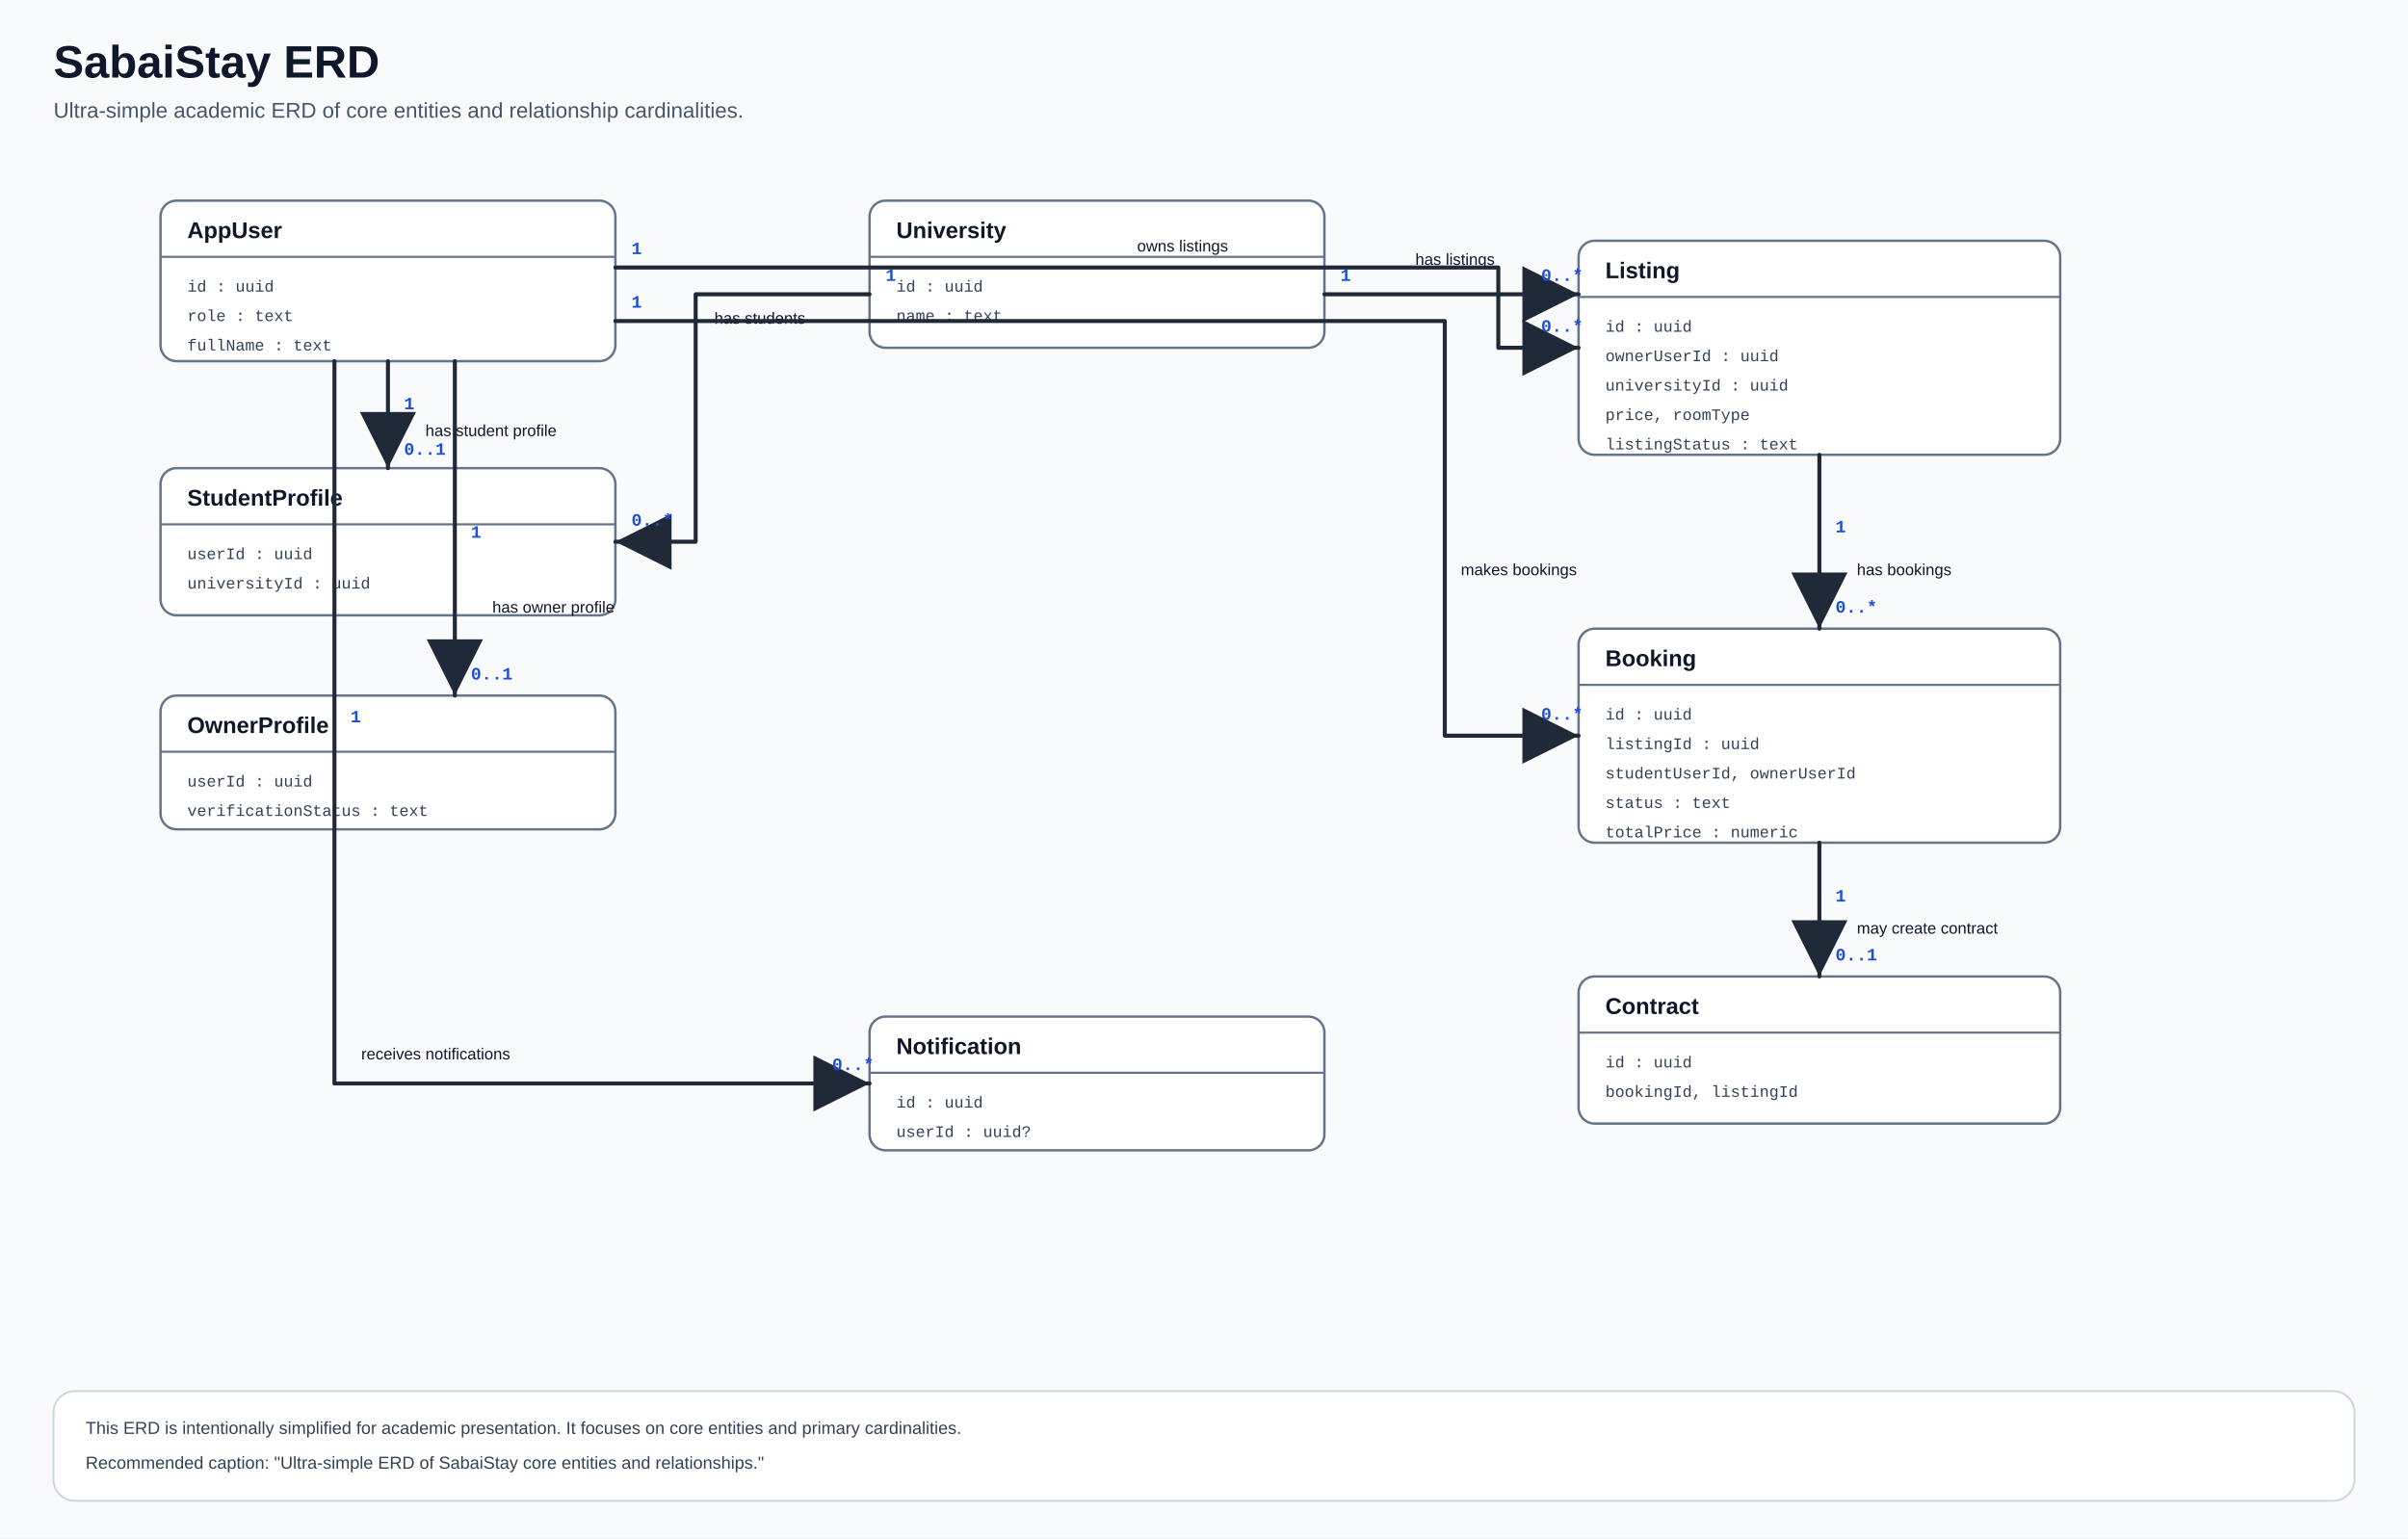
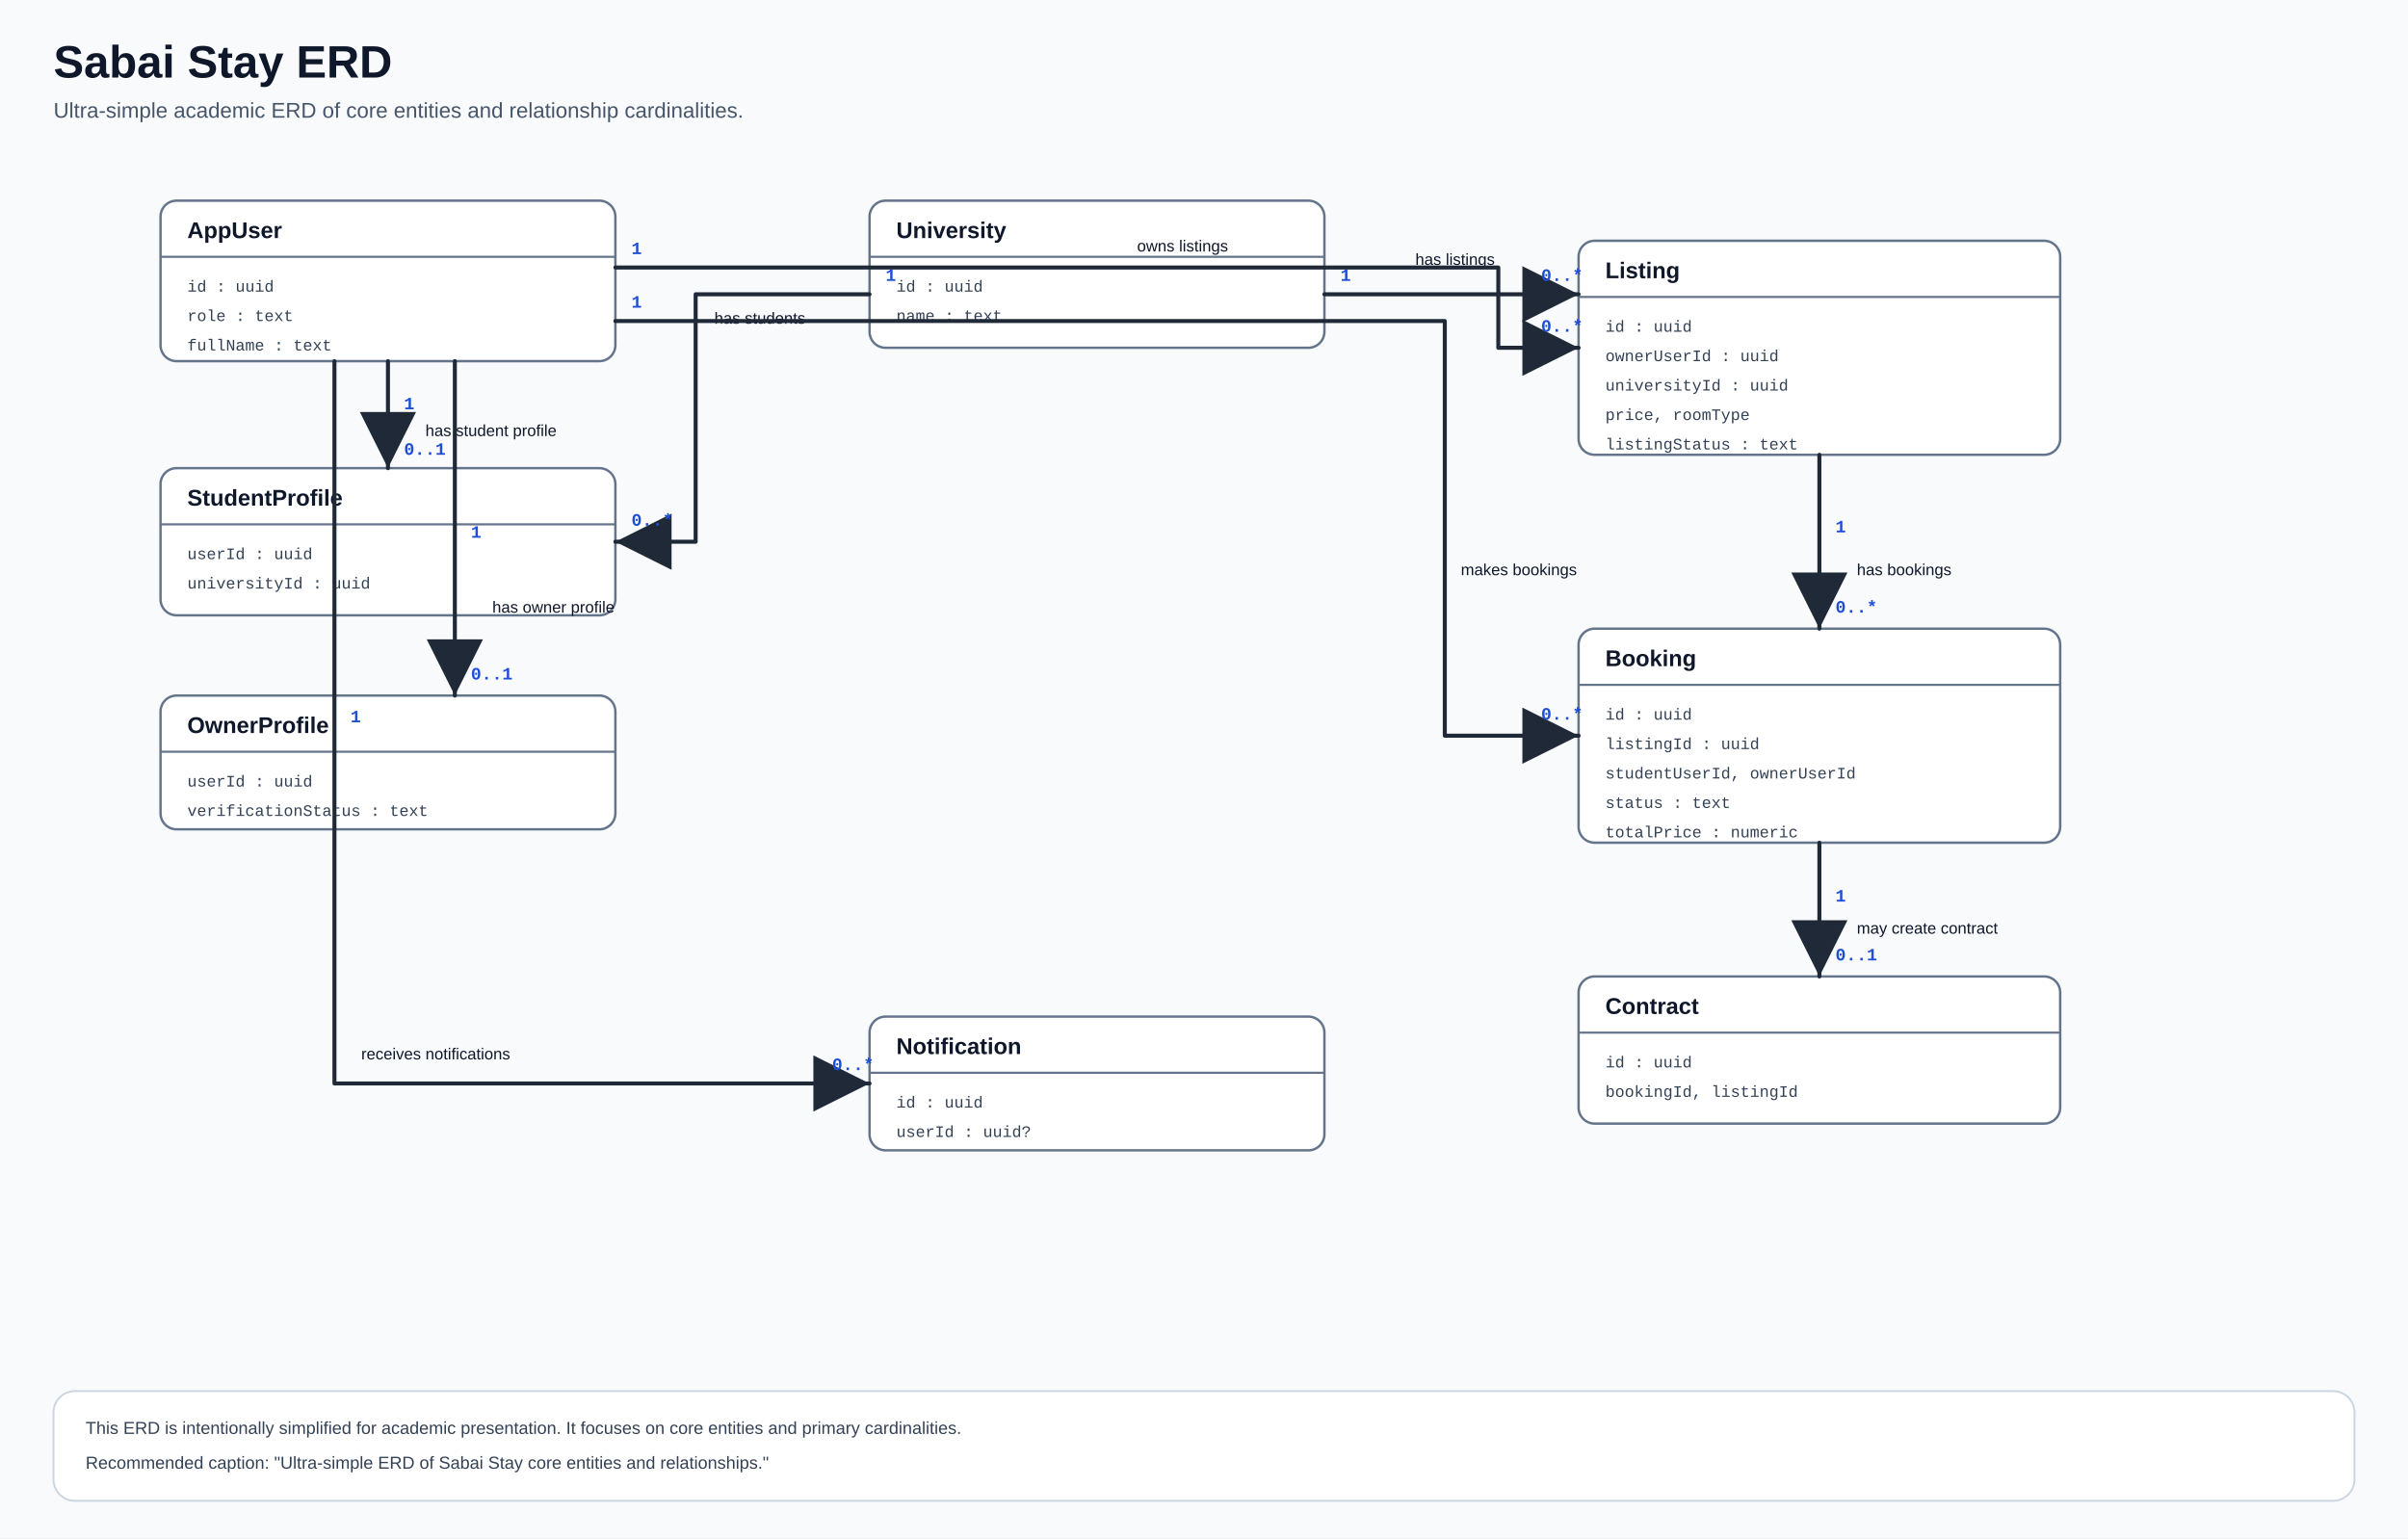
<svg xmlns="http://www.w3.org/2000/svg" width="1800" height="1150" viewBox="0 0 1800 1150" role="img" aria-labelledby="title desc">
  <defs>
    <style>
      .bg { fill: #f8fafc; }
      .title { font: 700 34px 'Segoe UI', Arial, sans-serif; fill: #0f172a; }
      .subtitle { font: 400 16px 'Segoe UI', Arial, sans-serif; fill: #475569; }
      .entity-box { fill: #ffffff; stroke: #64748b; stroke-width: 1.8; rx: 12; ry: 12; }
      .divider { stroke: #64748b; stroke-width: 1.6; }
      .entity { font: 700 17px 'Segoe UI', Arial, sans-serif; fill: #0f172a; }
      .attr { font: 12px 'Consolas', 'Courier New', monospace; fill: #334155; }
      .rel { fill: none; stroke: #1f2937; stroke-width: 3; stroke-linecap: round; stroke-linejoin: round; marker-end: url(#arrow); }
      .mult { font: 700 13px 'Consolas', 'Courier New', monospace; fill: #1d4ed8; }
      .label { font: 12px 'Segoe UI', Arial, sans-serif; fill: #0f172a; }
      .note { fill: #ffffff; stroke: #cbd5e1; stroke-width: 1.4; rx: 16; ry: 16; }
      .note-text { font: 13px 'Segoe UI', Arial, sans-serif; fill: #334155; }
    </style>
    <marker id="arrow" markerWidth="18" markerHeight="18" refX="14" refY="7" orient="auto">
      <path d="M0,0 L14,7 L0,14 Z" fill="#1f2937" />
    </marker>
  </defs>
  <rect class="bg" x="0" y="0" width="1800" height="1150" />
-   <text class="title" x="40" y="58">SabaiStay ERD</text>
+   <text class="title" x="40" y="58">Sabai Stay ERD</text>
  <text class="subtitle" x="40" y="88">Ultra-simple academic ERD of core entities and relationship cardinalities.</text>
  <g transform="translate(120 150)">
    <rect class="entity-box" width="340" height="120" />
    <line class="divider" x1="0" y1="42" x2="340" y2="42" />
    <text class="entity" x="20" y="28">AppUser</text>
    <text class="attr" x="20" y="68">id : uuid</text>
    <text class="attr" x="20" y="90">role : text</text>
    <text class="attr" x="20" y="112">fullName : text</text>
  </g>
  <g transform="translate(120 350)">
    <rect class="entity-box" width="340" height="110" />
    <line class="divider" x1="0" y1="42" x2="340" y2="42" />
    <text class="entity" x="20" y="28">StudentProfile</text>
    <text class="attr" x="20" y="68">userId : uuid</text>
    <text class="attr" x="20" y="90">universityId : uuid</text>
  </g>
  <g transform="translate(120 520)">
    <rect class="entity-box" width="340" height="100" />
    <line class="divider" x1="0" y1="42" x2="340" y2="42" />
    <text class="entity" x="20" y="28">OwnerProfile</text>
    <text class="attr" x="20" y="68">userId : uuid</text>
    <text class="attr" x="20" y="90">verificationStatus : text</text>
  </g>
  <g transform="translate(650 150)">
    <rect class="entity-box" width="340" height="110" />
    <line class="divider" x1="0" y1="42" x2="340" y2="42" />
    <text class="entity" x="20" y="28">University</text>
    <text class="attr" x="20" y="68">id : uuid</text>
    <text class="attr" x="20" y="90">name : text</text>
  </g>
  <g transform="translate(1180 180)">
    <rect class="entity-box" width="360" height="160" />
    <line class="divider" x1="0" y1="42" x2="360" y2="42" />
    <text class="entity" x="20" y="28">Listing</text>
    <text class="attr" x="20" y="68">id : uuid</text>
    <text class="attr" x="20" y="90">ownerUserId : uuid</text>
    <text class="attr" x="20" y="112">universityId : uuid</text>
    <text class="attr" x="20" y="134">price, roomType</text>
    <text class="attr" x="20" y="156">listingStatus : text</text>
  </g>
  <g transform="translate(1180 470)">
    <rect class="entity-box" width="360" height="160" />
    <line class="divider" x1="0" y1="42" x2="360" y2="42" />
    <text class="entity" x="20" y="28">Booking</text>
    <text class="attr" x="20" y="68">id : uuid</text>
    <text class="attr" x="20" y="90">listingId : uuid</text>
    <text class="attr" x="20" y="112">studentUserId, ownerUserId</text>
    <text class="attr" x="20" y="134">status : text</text>
    <text class="attr" x="20" y="156">totalPrice : numeric</text>
  </g>
  <g transform="translate(1180 730)">
    <rect class="entity-box" width="360" height="110" />
    <line class="divider" x1="0" y1="42" x2="360" y2="42" />
    <text class="entity" x="20" y="28">Contract</text>
    <text class="attr" x="20" y="68">id : uuid</text>
    <text class="attr" x="20" y="90">bookingId, listingId</text>
  </g>
  <g transform="translate(650 760)">
    <rect class="entity-box" width="340" height="100" />
    <line class="divider" x1="0" y1="42" x2="340" y2="42" />
    <text class="entity" x="20" y="28">Notification</text>
    <text class="attr" x="20" y="68">id : uuid</text>
    <text class="attr" x="20" y="90">userId : uuid?</text>
  </g>
  <path class="rel" d="M290 270 V350" />
  <text class="mult" x="302" y="306">1</text>
  <text class="mult" x="302" y="340">0..1</text>
  <text class="label" x="318" y="326">has student profile</text>
  <path class="rel" d="M340 270 V520" />
  <text class="mult" x="352" y="402">1</text>
  <text class="mult" x="352" y="508">0..1</text>
  <text class="label" x="368" y="458">has owner profile</text>
  <path class="rel" d="M650 220 H520 V405 H460" />
  <text class="mult" x="662" y="210">1</text>
  <text class="mult" x="472" y="393">0..*</text>
  <text class="label" x="534" y="242">has students</text>
  <path class="rel" d="M990 220 H1180" />
  <text class="mult" x="1002" y="210">1</text>
  <text class="mult" x="1152" y="210">0..*</text>
  <text class="label" x="1058" y="198">has listings</text>
  <path class="rel" d="M460 200 H1120 V260 H1180" />
  <text class="mult" x="472" y="190">1</text>
  <text class="mult" x="1152" y="248">0..*</text>
  <text class="label" x="850" y="188">owns listings</text>
  <path class="rel" d="M1360 340 V470" />
  <text class="mult" x="1372" y="398">1</text>
  <text class="mult" x="1372" y="458">0..*</text>
  <text class="label" x="1388" y="430">has bookings</text>
  <path class="rel" d="M460 240 H1080 V550 H1180" />
  <text class="mult" x="472" y="230">1</text>
  <text class="mult" x="1152" y="538">0..*</text>
  <text class="label" x="1092" y="430">makes bookings</text>
  <path class="rel" d="M1360 630 V730" />
  <text class="mult" x="1372" y="674">1</text>
  <text class="mult" x="1372" y="718">0..1</text>
  <text class="label" x="1388" y="698">may create contract</text>
  <path class="rel" d="M250 270 V810 H650" />
  <text class="mult" x="262" y="540">1</text>
  <text class="mult" x="622" y="800">0..*</text>
  <text class="label" x="270" y="792">receives notifications</text>
  <rect class="note" x="40" y="1040" width="1720" height="82" />
  <text class="note-text" x="64" y="1072">This ERD is intentionally simplified for academic presentation. It focuses on core entities and primary cardinalities.</text>
-   <text class="note-text" x="64" y="1098">Recommended caption: "Ultra-simple ERD of SabaiStay core entities and relationships."</text>
+   <text class="note-text" x="64" y="1098">Recommended caption: "Ultra-simple ERD of Sabai Stay core entities and relationships."</text>
</svg>
